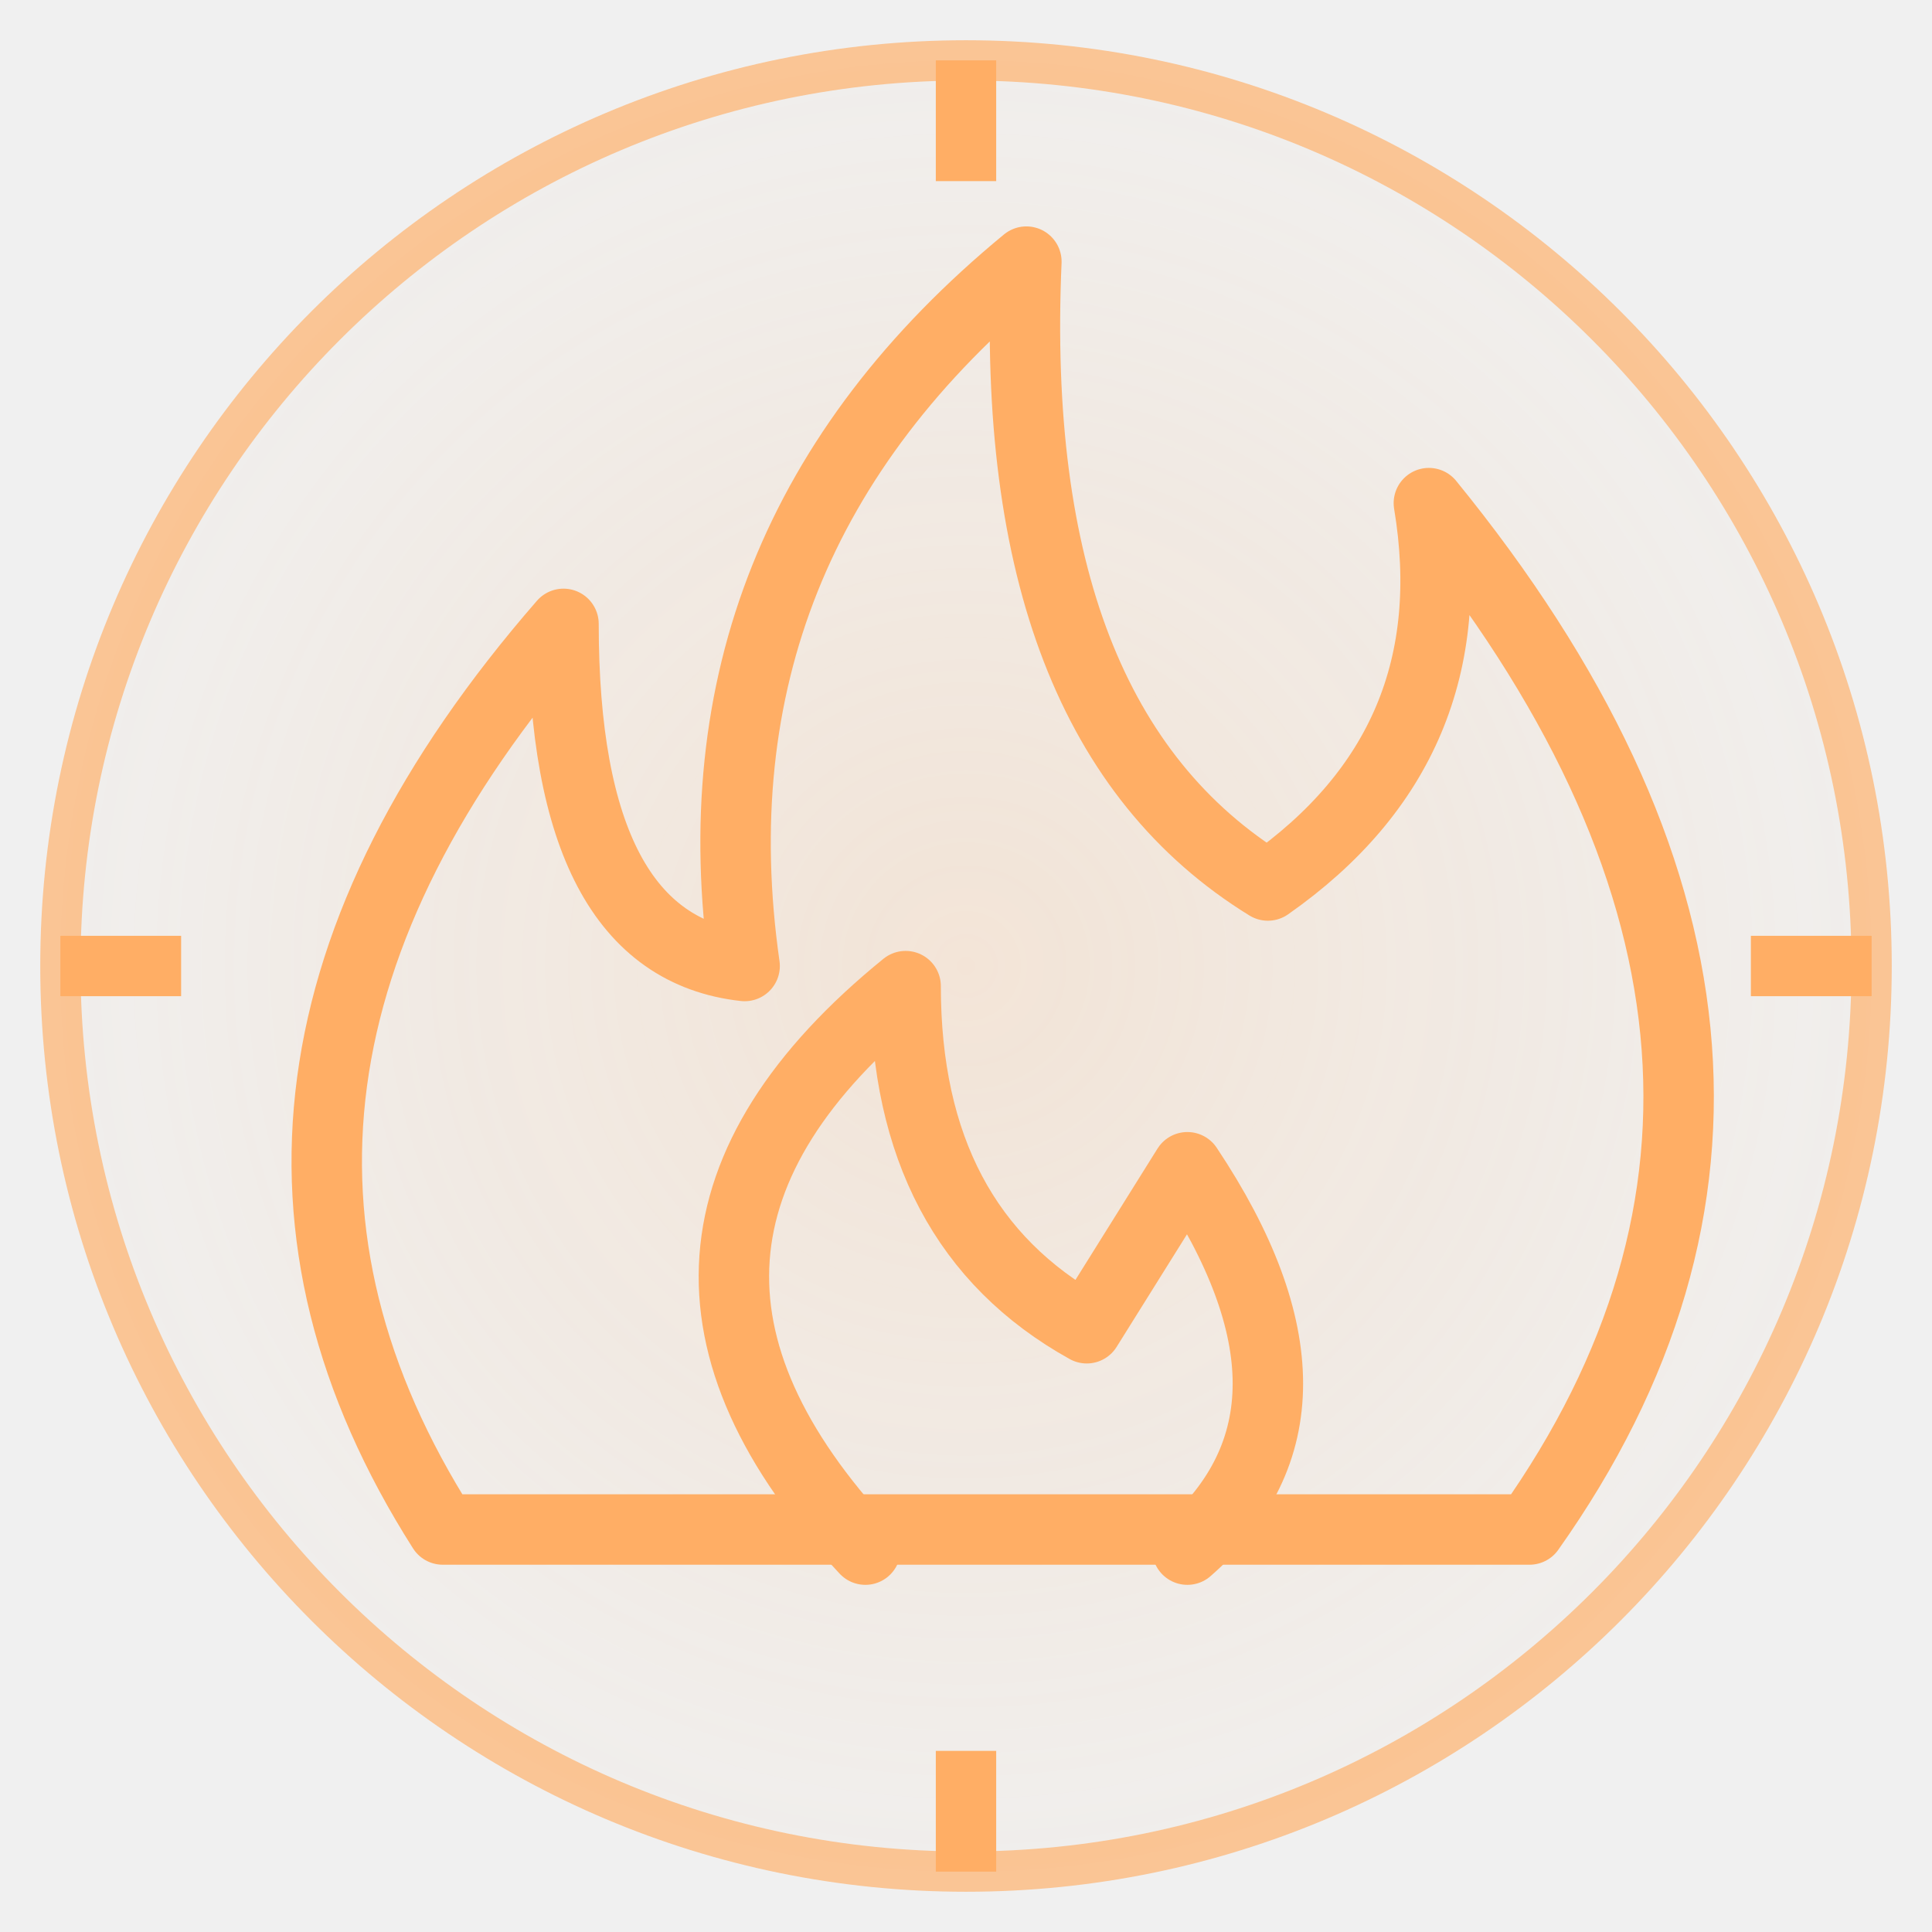
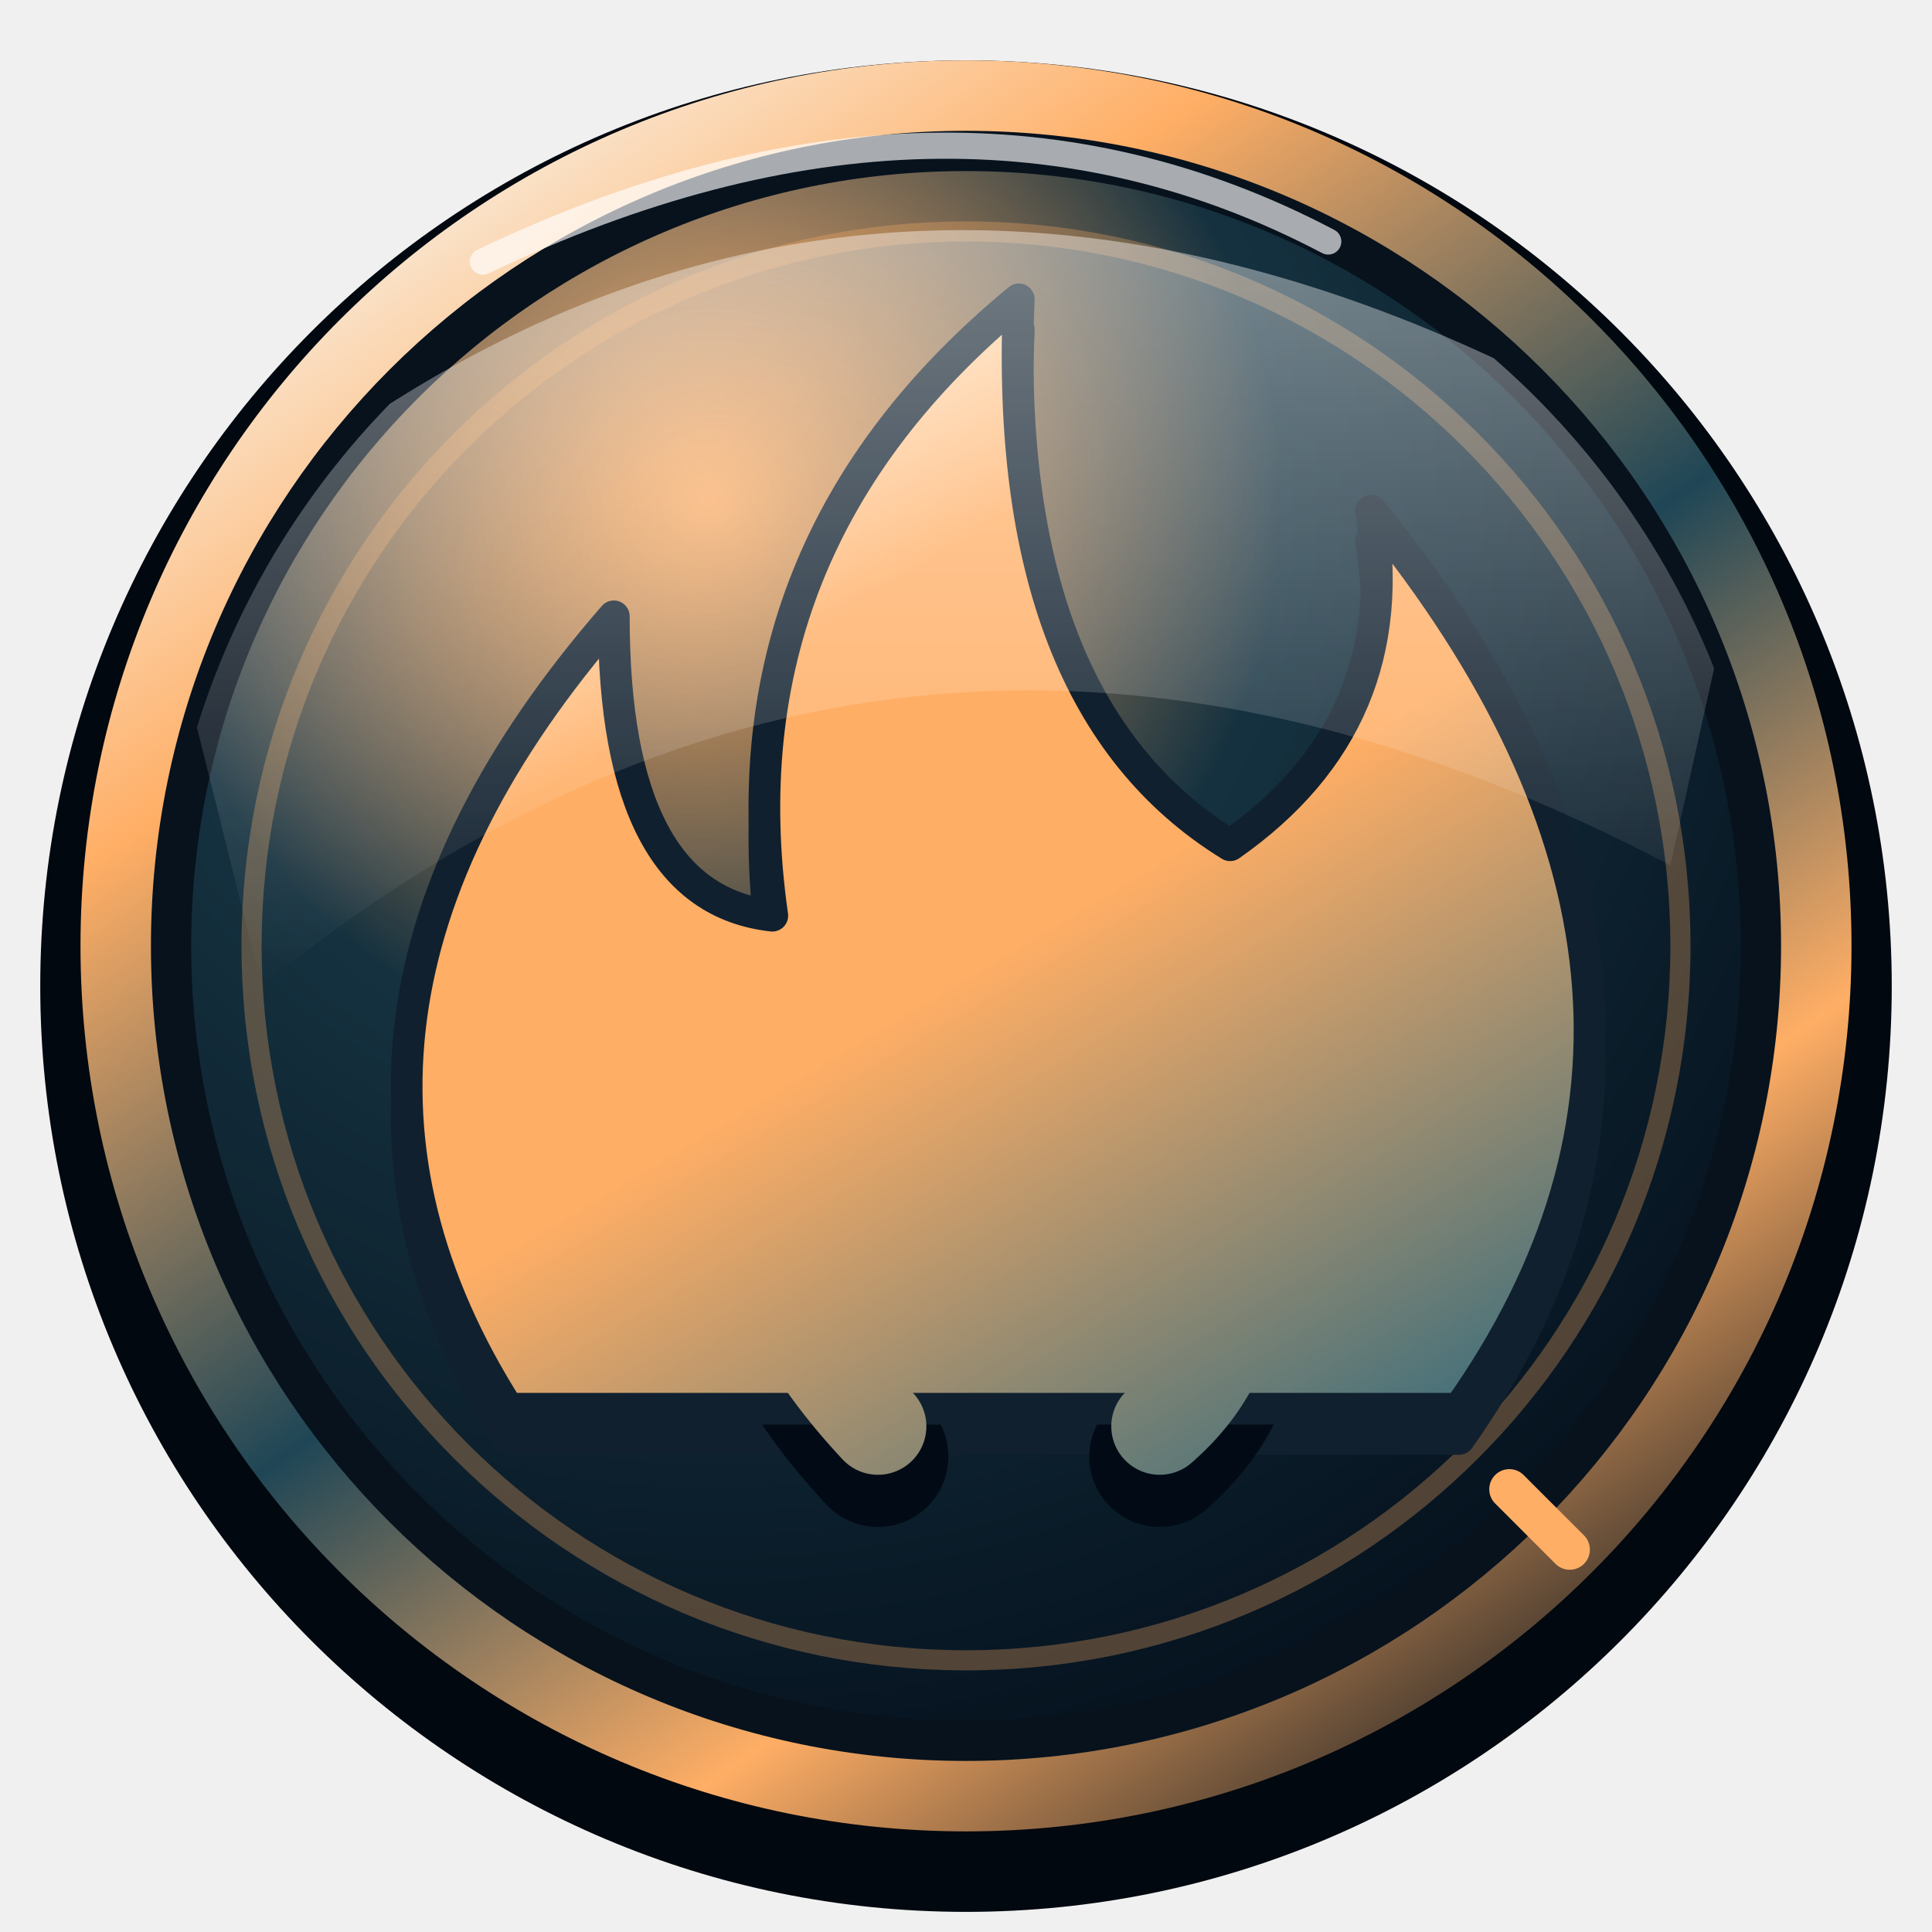
<svg xmlns="http://www.w3.org/2000/svg" viewBox="0 0 96 96" fill="none">
  <defs>
-     <radialGradient id="bg">
-       <stop stop-color="#ffae65" stop-opacity=".18" />
-       <stop offset="1" stop-color="#ffae65" stop-opacity=".025" />
+     <radialGradient id="gem" cx=".34" cy=".22" r=".9">
+       <stop stop-color="#ffae65" stop-opacity=".7" />
+       <stop offset=".4" stop-color="#15313f" />
+       <stop offset="1" stop-color="#030d19" />
    </radialGradient>
+     <linearGradient id="rim" x1="15" y1="5" x2="75" y2="92" gradientUnits="userSpaceOnUse">
+       <stop stop-color="#f7ffff" />
+       <stop offset=".24" stop-color="#ffae65" />
+       <stop offset=".52" stop-color="#1f4656" />
+       <stop offset=".76" stop-color="#ffae65" />
+       <stop offset="1" stop-color="#07121c" />
+     </linearGradient>
+     <linearGradient id="symbol" x1="25" y1="15" x2="65" y2="82" gradientUnits="userSpaceOnUse">
+       <stop stop-color="#fffef2" />
+       <stop offset=".28" stop-color="#ffae65" />
+       <stop offset=".55" stop-color="#ffae65" />
+       <stop offset="1" stop-color="#47717a" />
+     </linearGradient>
+     <linearGradient id="gloss" x2="0" y2="1">
+       <stop stop-color="#fff" stop-opacity=".42" />
+       <stop offset="1" stop-color="#fff" stop-opacity="0" />
+     </linearGradient>
+     <clipPath id="disc">
+       <circle cx="48" cy="48" r="40" />
+     </clipPath>
  </defs>
-   <circle cx="48" cy="48" r="45" fill="url(#bg)" stroke="#ffae65" stroke-opacity=".65" stroke-width="2" />
-   <path d="M48 3v6M48 87v6M3 48h6M87 48h6" stroke="#ffae65" stroke-width="3" />
-   <g stroke="#ffae65" stroke-width="3.5" stroke-linecap="round" stroke-linejoin="round">
-     <path d="M22 76q-14-22 6-45 0 16 9 17-3-21 14-35-1 23 12 31 10-7 8-19 22 27 5 51Z" />
-     <path d="M43 77q-14-15 2-28 0 12 9 17l5-8q8 12 0 19" />
+   <circle cx="48" cy="49" r="46" fill="#02080f" />
+   <circle cx="48" cy="47" r="44" fill="url(#rim)" />
+   <circle cx="48" cy="47" r="39.5" fill="url(#gem)" stroke="#07121d" stroke-width="2" />
+   <circle cx="48" cy="47" r="35.5" stroke="#ffae65" stroke-opacity=".3" stroke-width="1" />
+   <g transform="translate(6 5) scale(.875)" stroke="#020a16" stroke-width="8" stroke-linecap="round" stroke-linejoin="round">
+     <path d="M22 76q-14-22 6-45 0 16 9 17-3-21 14-35-1 23 12 31 10-7 8-19 22 27 5 51Z" fill="url(#symbol)" stroke="#10202e" stroke-width="1.8" />
+     <path d="M43 77q-14-15 2-28 0 12 9 17l5-8q8 12 0 19" fill="none" />
  </g>
+   <g transform="translate(6 3.5) scale(.875)" stroke="url(#symbol)" stroke-width="5.5" stroke-linecap="round" stroke-linejoin="round">
+     <path d="M22 76q-14-22 6-45 0 16 9 17-3-21 14-35-1 23 12 31 10-7 8-19 22 27 5 51Z" fill="url(#symbol)" stroke="#10202e" stroke-width="1.8" />
+     <path d="M43 77q-14-15 2-28 0 12 9 17l5-8q8 12 0 19" fill="none" />
+   </g>
+   <path d="M8 29Q43-4 87 25L83 43Q45 23 13 49Z" fill="url(#gloss)" clip-path="url(#disc)" />
+   <path d="M24 13Q47 2 66 12" stroke="#fff" stroke-opacity=".65" stroke-width="1.3" stroke-linecap="round" />
+   <path d="m75 74 3 3" stroke="#ffae65" stroke-width="2" stroke-linecap="round" />
</svg>
